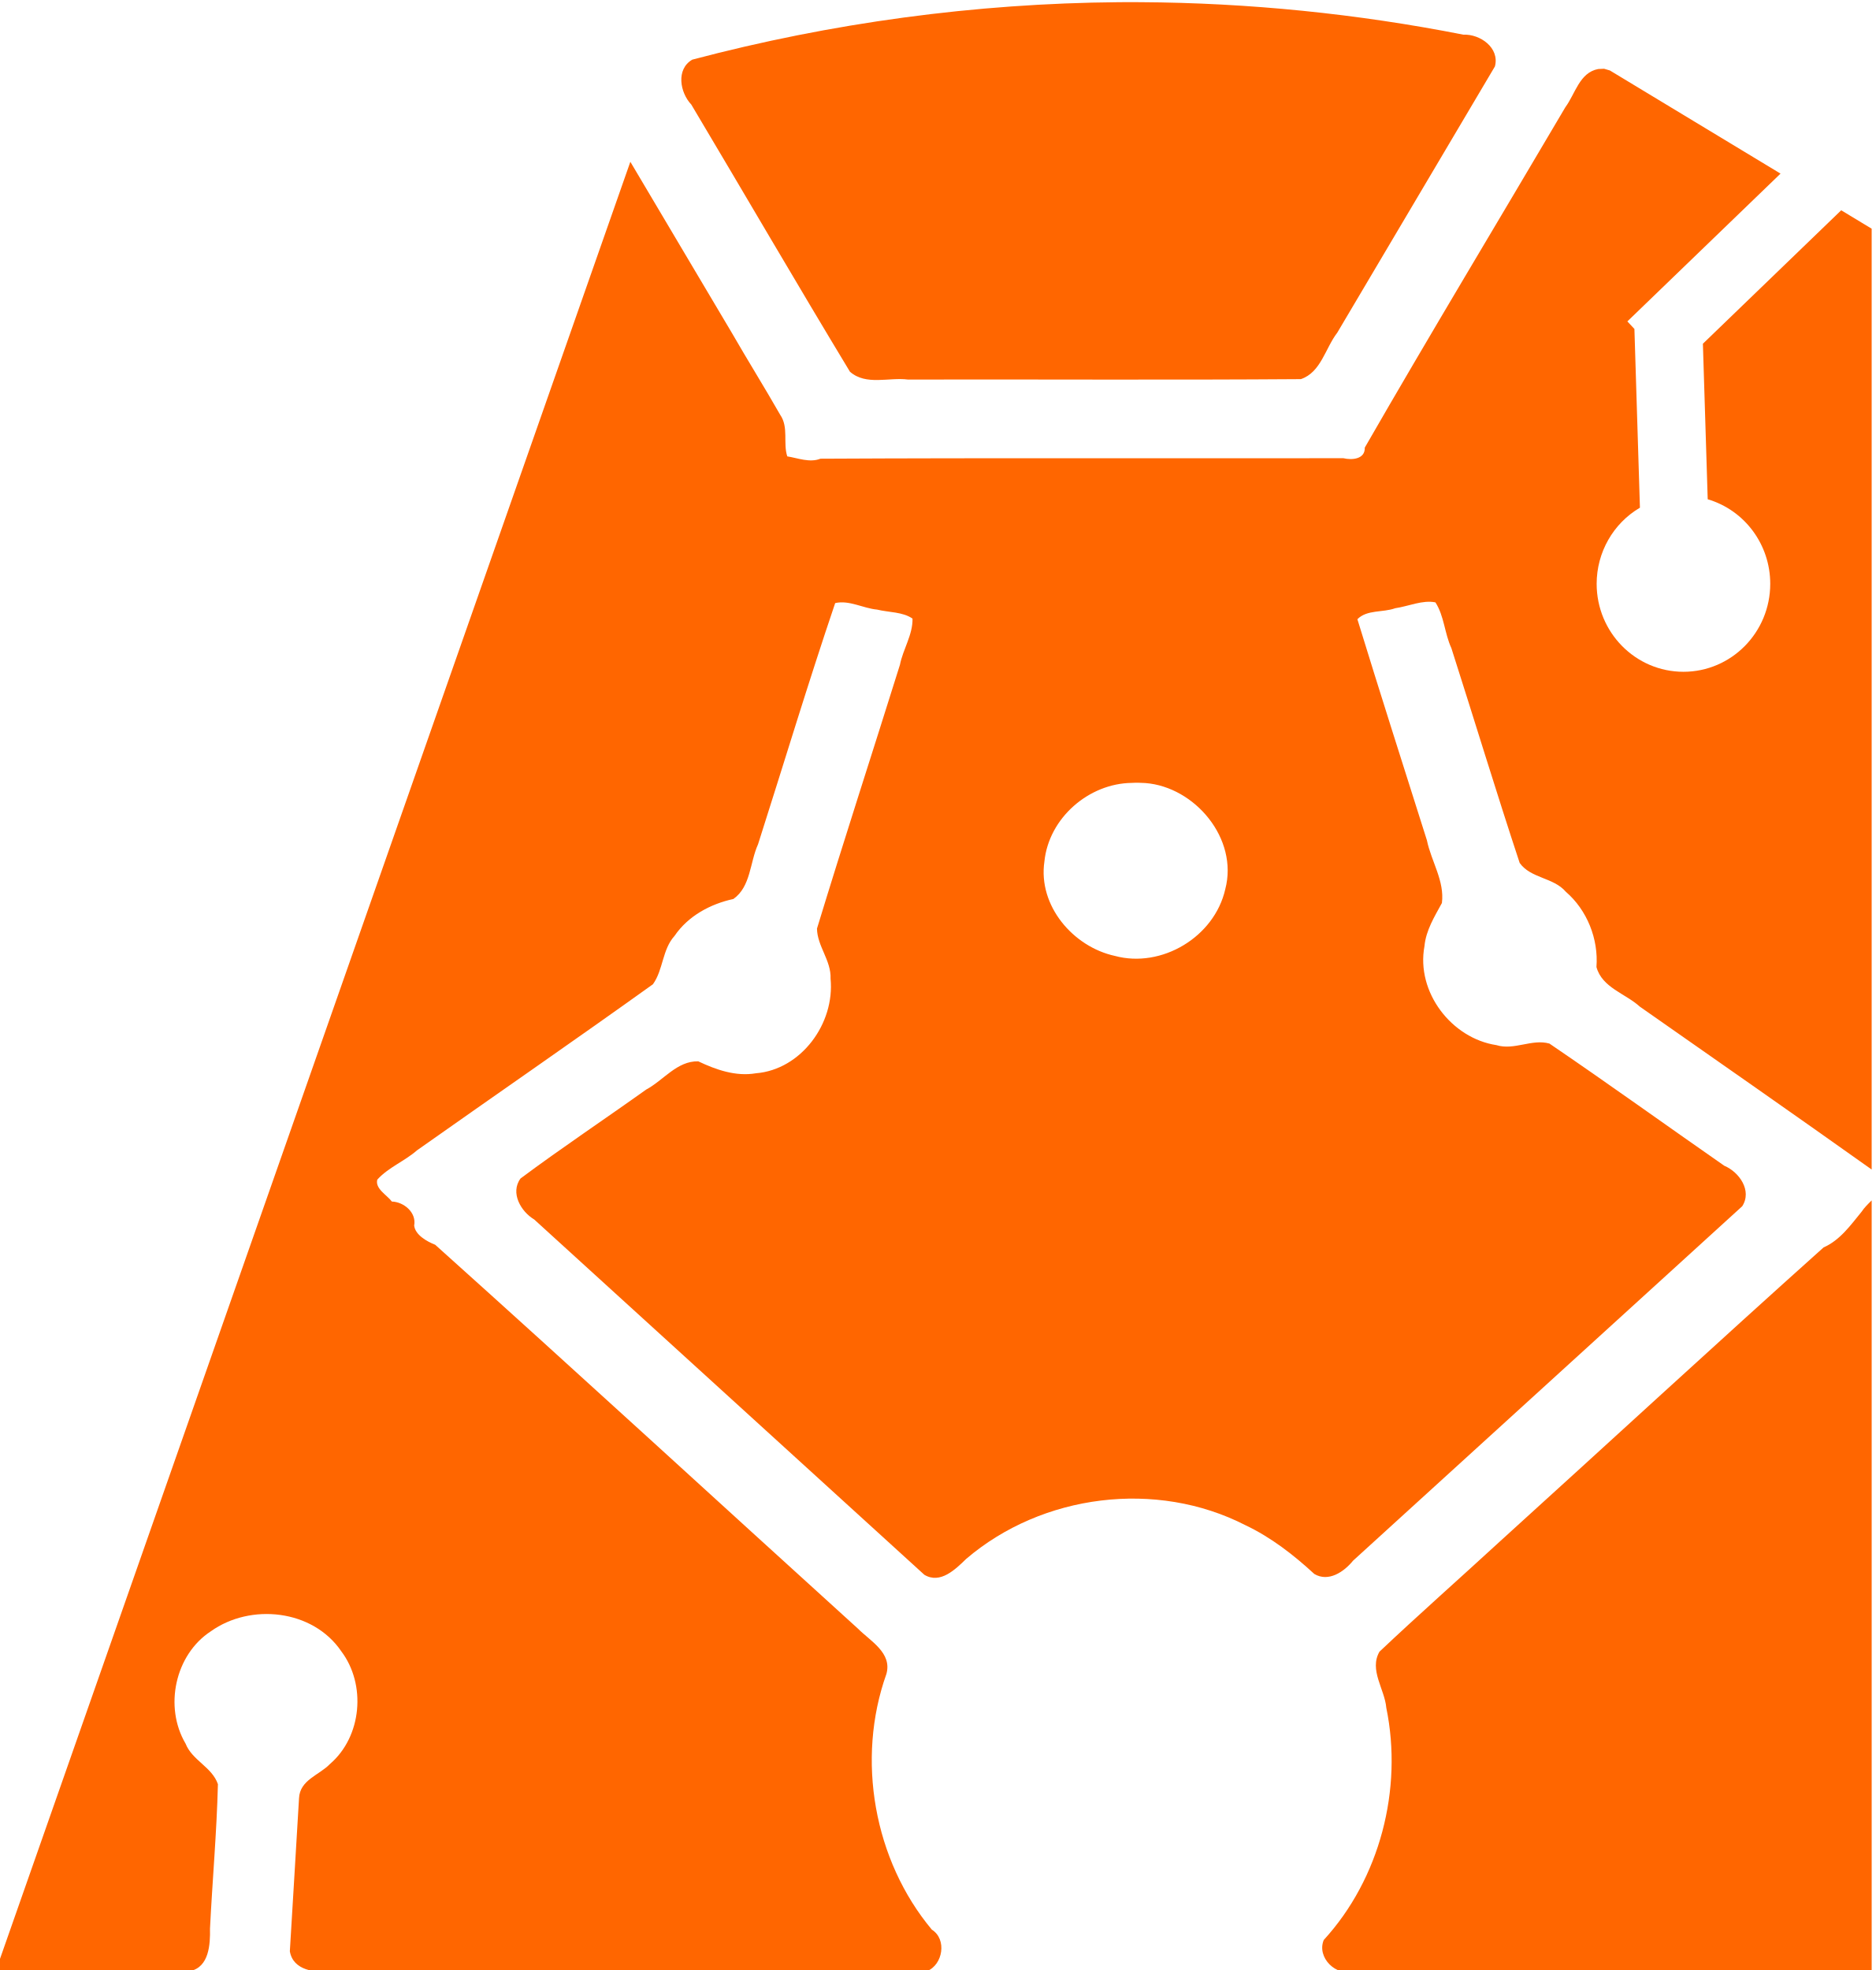
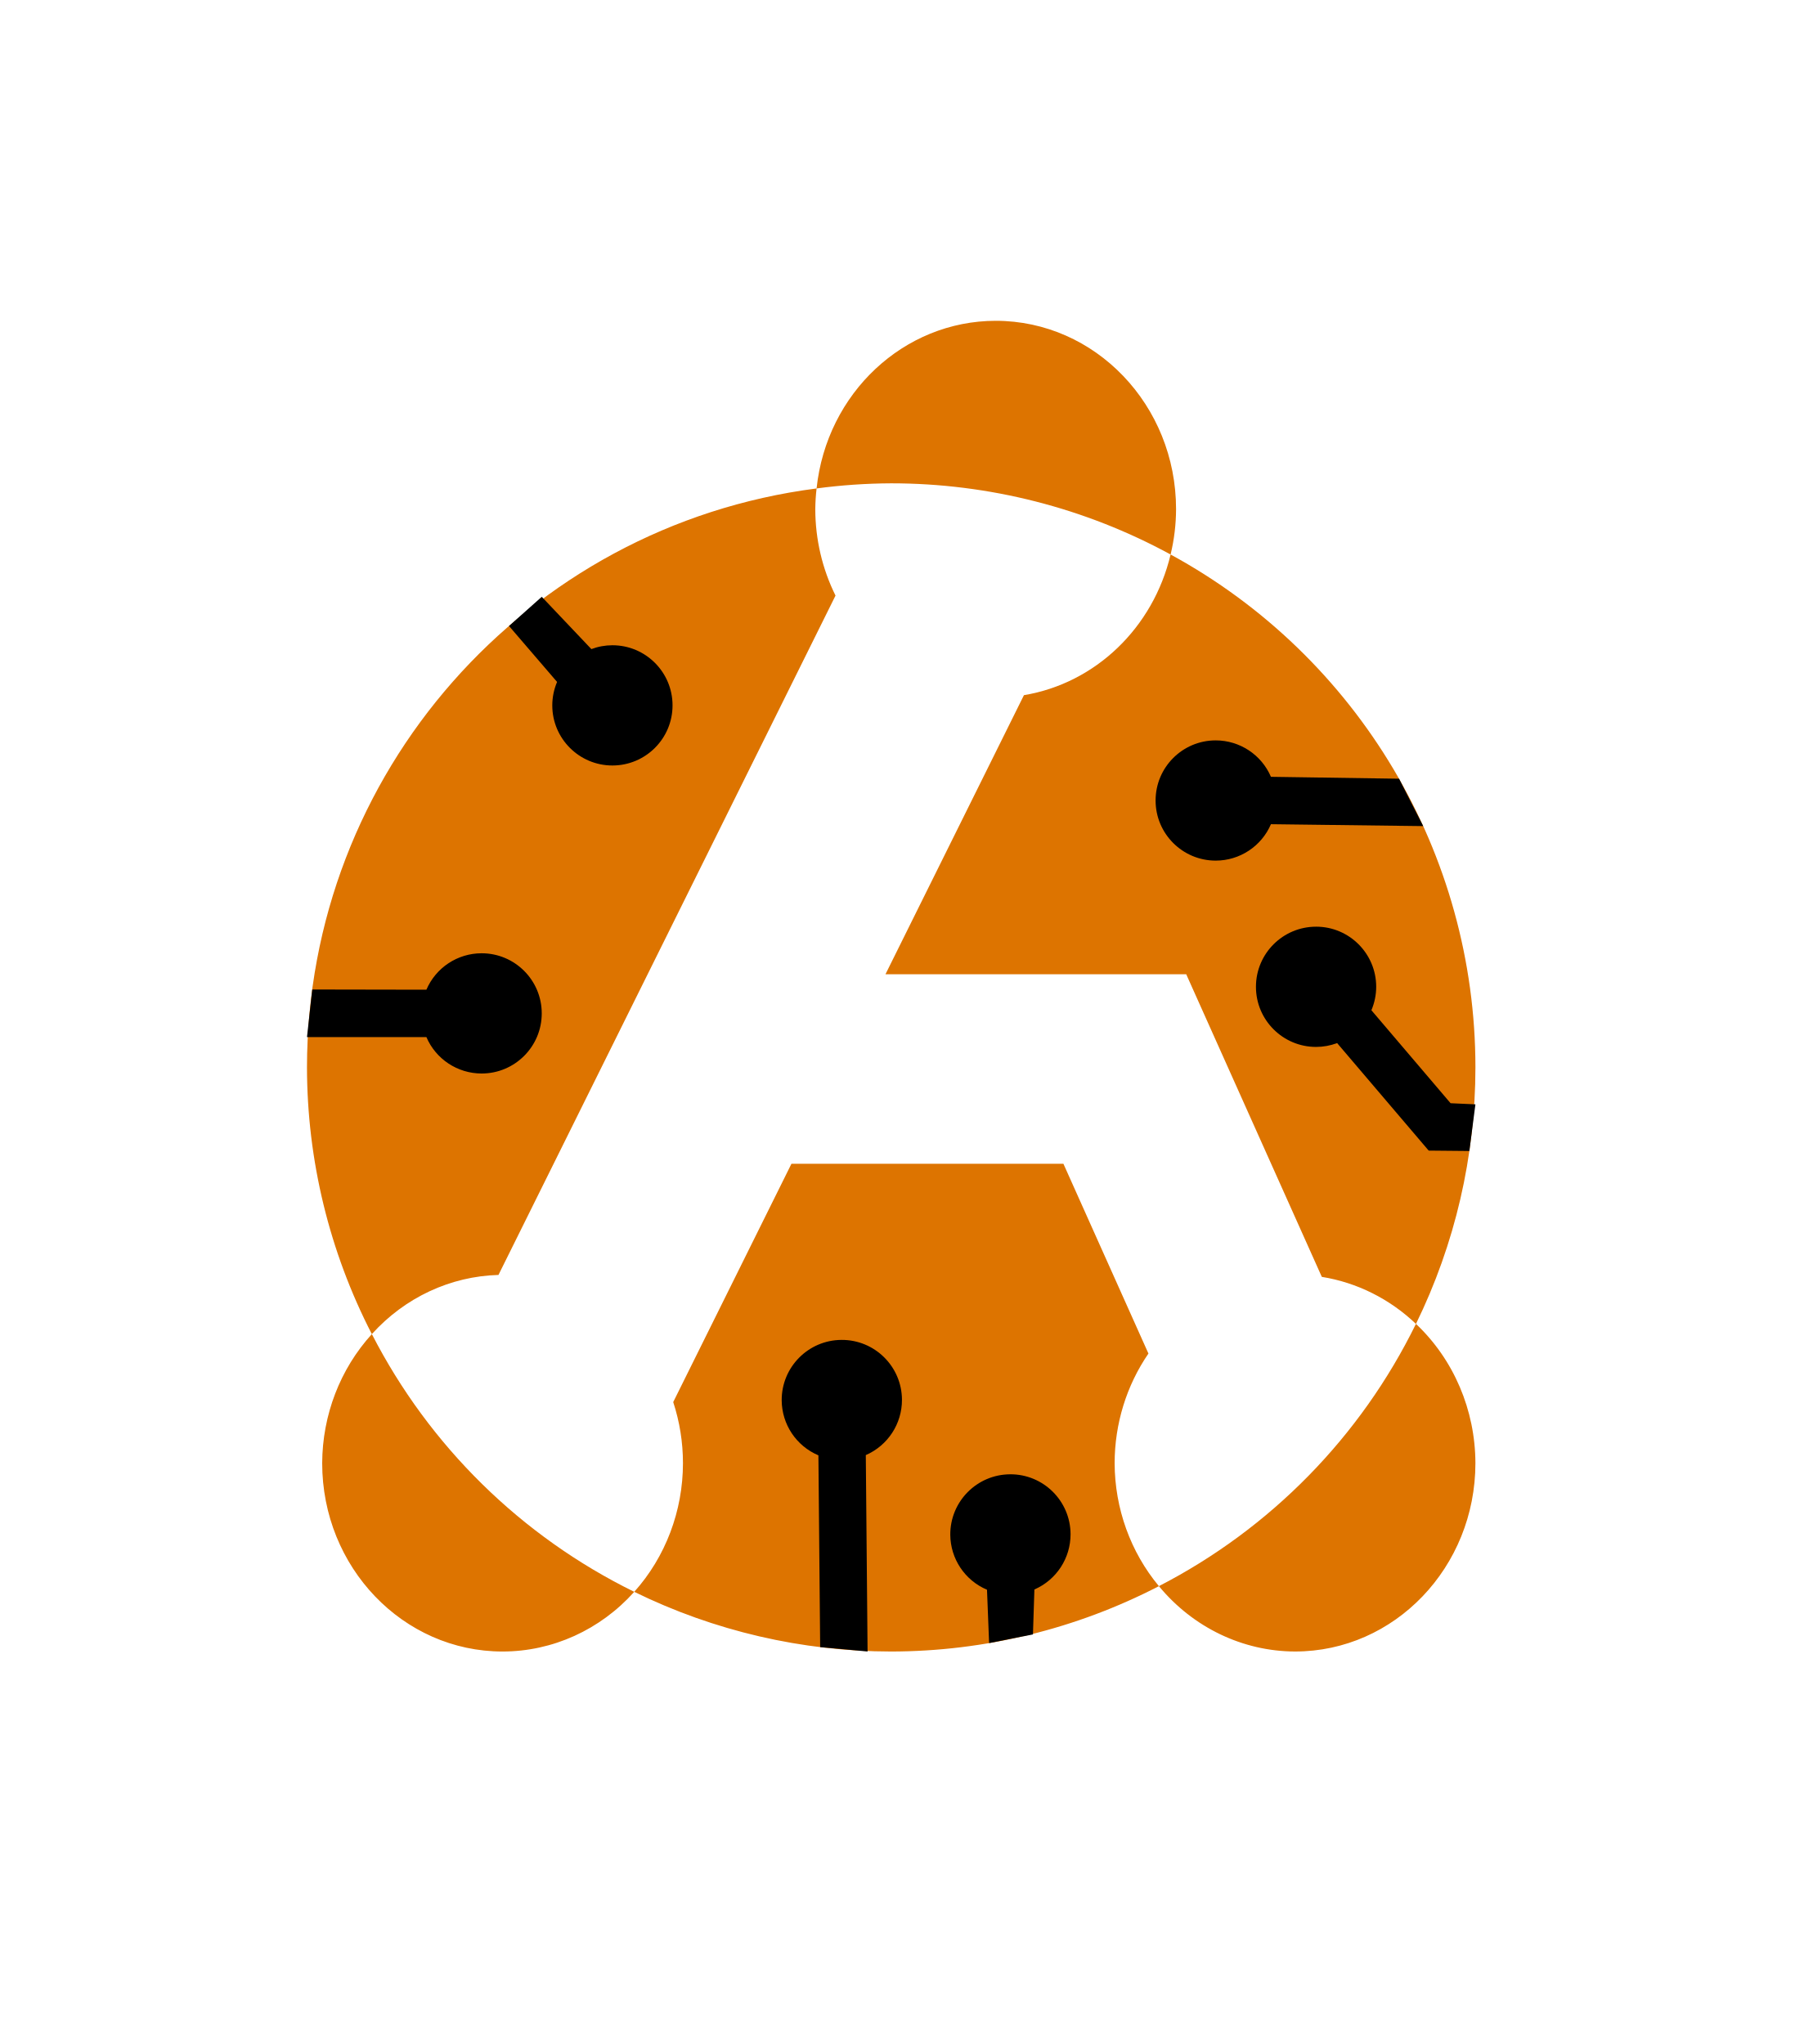
- <svg xmlns="http://www.w3.org/2000/svg" width="200mm" height="210mm" viewBox="0 0 200 210" version="1.1" id="svg5">
-   <defs id="defs2" />
+ <svg xmlns="http://www.w3.org/2000/svg" width="150mm" height="170mm" viewBox="0 0 150 170" version="1.1" id="svg5" xml:space="preserve">
+   <defs id="defs2">
+     <filter style="color-interpolation-filters:sRGB" id="filter4783" x="0" y="0" width="1" height="1">
+       <feColorMatrix values="1.38778e-16 0 0 0 1 0 1.38778e-16 0 0 1 0 0 1.38778e-16 0 1 0 0 0 1 0" id="feColorMatrix4781" result="fbSourceGraphic" />
+       <feColorMatrix result="fbSourceGraphicAlpha" in="fbSourceGraphic" values="0 0 0 -1 0 0 0 0 -1 0 0 0 0 -1 0 0 0 0 1 0" id="feColorMatrix10466" />
+       <feComposite in2="fbSourceGraphic" id="feComposite10468" operator="arithmetic" k1="0" k2="0" result="composite1" in="fbSourceGraphic" k3="0" k4="0" />
+       <feColorMatrix id="feColorMatrix10470" in="composite1" values="1" type="saturate" result="colormatrix1" />
+       <feFlood id="feFlood10472" flood-opacity="1" flood-color="rgb(221,116,0)" result="flood1" />
+       <feBlend in2="colormatrix1" id="feBlend10474" in="flood1" mode="normal" result="blend1" />
+       <feBlend in2="blend1" id="feBlend10476" mode="normal" result="blend2" />
+       <feColorMatrix id="feColorMatrix10478" in="blend2" values="1" type="saturate" result="colormatrix2" />
+       <feComposite in2="fbSourceGraphic" id="feComposite10480" in="colormatrix2" operator="in" result="composite2" />
+     </filter>
+   </defs>
  <g id="layer1">
-     <path id="path413" style="fill:#ff6600;stroke-width:2.37;stroke-linecap:round;stroke-linejoin:round" d="m 120.431,0.229 c -0.385,3.131e-4 -0.77,0.002 -1.155,0.005 -15.33,0.123 -30.637,2.2 -45.469,6.124 -1.756,1.012 -1.321,3.506 -0.107,4.787 5.65,9.484 11.208,19.041 16.915,28.481 1.713,1.501 4.135,0.573 6.175,0.833 13.964,-0.029 27.942,0.058 41.898,-0.044 2.15,-0.725 2.605,-3.306 3.878,-4.947 5.603,-9.463 11.207,-18.925 16.81,-28.387 0.528,-1.989 -1.585,-3.466 -3.36,-3.384 -11.338,-2.233 -22.879,-3.4 -34.43,-3.464 -0.385,-0.002 -0.769,-0.003 -1.154,-0.003 z M 171.014,7.329 c -0.21,0.01 -0.42,0.019 -0.629,0.029 -1.995,0.38 -2.434,2.632 -3.499,4.072 -7.123,12.098 -14.388,24.123 -21.384,36.285 0.042,1.248 -1.374,1.346 -2.282,1.129 -18.583,0.031 -37.177,-0.043 -55.753,0.053 -1.132,0.458 -2.439,-0.075 -3.535,-0.248 -0.467,-1.423 0.17,-3.096 -0.754,-4.432 -1.681,-2.943 -3.479,-5.822 -5.172,-8.763 -3.614,-6.059 -7.192,-12.146 -10.803,-18.207 L -0.457,210.113 H 20.276 c 2.017,-0.432 2.146,-2.839 2.112,-4.525 0.255,-5.131 0.718,-10.271 0.845,-15.396 -0.628,-1.834 -2.734,-2.519 -3.451,-4.328 -2.31,-3.916 -1.121,-9.471 2.685,-11.962 4.239,-3.032 10.874,-2.343 13.908,2.11 2.695,3.56 2.205,9.108 -1.196,12.028 -1.148,1.195 -3.205,1.687 -3.299,3.646 -0.316,5.431 -0.655,10.878 -0.979,16.315 0.341,2.057 2.729,2.329 4.397,2.111 h 63.542 c 1.68,-0.664 2.14,-3.393 0.509,-4.409 -6.178,-7.394 -8.096,-18.156 -4.846,-27.266 0.625,-2.252 -1.712,-3.494 -3.028,-4.819 -15.032,-13.634 -29.982,-27.379 -45.079,-40.929 -0.898,-0.35 -2.129,-1.054 -2.24,-2.043 0.263,-1.408 -1.118,-2.528 -2.379,-2.562 -0.521,-0.701 -1.811,-1.369 -1.553,-2.338 1.187,-1.311 2.909,-1.96 4.234,-3.122 8.375,-5.912 16.826,-11.737 25.153,-17.704 1.109,-1.546 0.983,-3.695 2.302,-5.153 1.453,-2.137 3.83,-3.406 6.275,-3.936 1.863,-1.313 1.75,-3.904 2.628,-5.829 2.741,-8.571 5.335,-17.191 8.224,-25.713 1.497,-0.345 2.972,0.557 4.465,0.693 1.239,0.305 2.743,0.233 3.78,0.96 0.039,1.716 -1.01,3.252 -1.34,4.92 -2.934,9.377 -5.984,18.733 -8.845,28.125 0.031,1.886 1.526,3.402 1.448,5.336 0.469,4.777 -3.134,9.7 -7.964,10.088 -2.143,0.364 -4.242,-0.374 -6.141,-1.274 -2.257,-0.058 -3.706,2.022 -5.551,3.008 -4.45,3.176 -9.026,6.224 -13.397,9.48 -1.126,1.527 0.043,3.53 1.46,4.372 13.864,12.625 27.727,25.248 41.591,37.873 1.701,1.02 3.311,-0.577 4.467,-1.698 8.11,-6.927 20.279,-8.451 29.76,-3.59 2.726,1.291 5.137,3.163 7.349,5.201 1.511,0.901 3.166,-0.226 4.126,-1.411 13.831,-12.596 27.662,-25.191 41.493,-37.787 1.078,-1.669 -0.325,-3.651 -1.906,-4.314 -6.222,-4.328 -12.386,-8.771 -18.645,-13.027 -1.877,-0.533 -3.754,0.754 -5.657,0.165 -4.776,-0.725 -8.581,-5.644 -7.668,-10.551 0.16,-1.698 1.076,-3.155 1.86,-4.598 0.299,-2.353 -1.139,-4.44 -1.598,-6.681 -2.487,-7.858 -4.997,-15.7 -7.413,-23.57 1.02,-1.043 2.726,-0.695 4.032,-1.172 1.406,-0.202 2.919,-0.907 4.289,-0.624 0.939,1.459 0.971,3.31 1.7,4.879 2.441,7.626 4.772,15.304 7.281,22.898 1.191,1.667 3.599,1.524 4.924,3.074 2.265,1.958 3.488,5.022 3.261,8.019 0.595,2.205 3.093,2.825 4.618,4.219 8.25,5.776 16.514,11.532 24.723,17.368 V 24.379 l -3.248,-1.963 -14.745,14.225 0.513,16.581 a 9.254,9.383 0 0 1 6.667,9.008 9.254,9.383 0 0 1 -9.254,9.382 9.254,9.383 0 0 1 -9.253,-9.382 9.254,9.383 0 0 1 4.614,-8.111 L 174.248,35.064 173.495,34.262 189.826,18.507 171.636,7.513 c -0.208,-0.06 -0.414,-0.125 -0.622,-0.184 z M 121.02,83.441 c 0.121,-0.002 0.242,-0.002 0.362,0 0.241,0.004 0.482,0.016 0.724,0.03 5.277,0.408 9.943,5.926 8.522,11.319 -1.16,5.108 -6.799,8.455 -11.773,7.108 -4.423,-0.961 -8.205,-5.331 -7.509,-10.06 0.472,-4.657 4.751,-8.329 9.312,-8.382 0.121,-0.009 0.242,-0.013 0.362,-0.015 z m 78.523,44.522 c -0.393,0.385 -0.786,0.769 -1.074,1.205 -1.18,1.446 -2.306,3.039 -4.054,3.806 -11.562,10.358 -22.977,20.89 -34.481,31.318 -4.276,3.935 -8.647,7.788 -12.865,11.775 -1.128,1.952 0.558,3.997 0.728,5.987 1.786,8.689 -0.695,18.223 -6.669,24.746 -0.78,1.88 1.344,3.941 3.206,3.314 h 55.209 z" />
+     <path id="rect1123" style="fill:#dd7400;fill-opacity:1;stroke-width:0.745;stroke-linecap:round;stroke-linejoin:round;filter:url(#filter4783)" d="m 82.793,26.681 a 15,15.667 0 0 0 -14.892,13.943 48.579,48.579 0 0 1 6.205,-0.426 48.579,48.579 0 0 1 23.233,5.92 15,15.667 0 0 0 0.454,-3.77 15,15.667 0 0 0 -15,-15.667 z m 14.546,19.437 A 15,15.667 0 0 1 85.144,57.817 L 73.631,81.027 h 25.006 l 11.276,25.171 a 15,15.667 0 0 1 7.828,3.911 48.579,48.579 0 0 0 4.945,-21.331 48.579,48.579 0 0 0 -25.346,-42.659 z m 20.401,63.99 a 48.579,48.579 0 0 1 -21.374,21.812 15,15.667 0 0 0 11.319,5.436 15,15.667 0 0 0 15,-15.667 15,15.667 0 0 0 -4.945,-11.582 z m -21.374,21.812 a 15,15.667 0 0 1 -3.681,-10.23 15,15.667 0 0 1 2.811,-9.115 L 88.426,96.791 H 65.811 l -9.831,19.82 a 15,15.667 0 0 1 0.81,5.079 15,15.667 0 0 1 -4.05,10.703 48.579,48.579 0 0 0 21.367,4.964 48.579,48.579 0 0 0 22.26,-5.436 z M 52.74,132.393 a 48.579,48.579 0 0 1 -21.819,-21.436 15,15.667 0 0 0 -4.13,10.733 15,15.667 0 0 0 15,15.667 15,15.667 0 0 0 10.949,-4.964 z m -21.819,-21.436 a 15,15.667 0 0 1 10.528,-4.92 l 12.405,-25.009 v -5.2e-4 h 5.1e-4 l 15.621,-31.493 a 15,15.667 0 0 1 -1.682,-7.186 15,15.667 0 0 1 0.108,-1.724 48.579,48.579 0 0 0 -42.375,48.153 48.579,48.579 0 0 0 5.393,22.18 z" />
+   </g>
+   <g id="layer5">
+     <path style="fill:#000000;stroke-width:1;stroke-linecap:round;stroke-linejoin:round" d="m 83.993,122.618 c -2.761,0.014 -4.988,2.264 -4.974,5.025 0.011,1.998 1.212,3.798 3.053,4.576 l 0.175,4.438 3.646,-0.726 0.12,-3.733 c 1.833,-0.797 3.015,-2.608 3.007,-4.607 -0.014,-2.762 -2.264,-4.989 -5.026,-4.974 z" id="path10508" />
+     <path style="fill:#000000;stroke-width:1;stroke-linecap:round;stroke-linejoin:round" d="m 69.974,111.44 c -2.761,0.014 -4.988,2.264 -4.974,5.025 0.011,1.998 1.212,3.798 3.053,4.576 l 0.147,15.951 3.941,0.362 -0.147,-16.333 c 1.833,-0.797 3.015,-2.608 3.007,-4.607 -0.014,-2.761 -2.264,-4.989 -5.026,-4.974 z" id="rect1261-2-1" />
+   </g>
+   <g id="layer6">
+     <path style="fill:#000000;stroke-width:1;stroke-linecap:round;stroke-linejoin:round" d="m 109.436,77.073 c -2.761,1.66e-4 -5,2.239 -5,5 -1.2e-4,2.761 2.238,5 5,5 0.598,-7.9e-4 1.191,-0.109 1.75,-0.319 l 7.614,8.942 3.382,0.032 0.503,-3.88 -2.065,-0.093 -6.584,-7.733 c 0.262,-0.617 0.398,-1.28 0.399,-1.95 -1.7e-4,-2.761 -2.239,-5 -5,-5 z" id="path10516" />
+     <path style="fill:#000000;stroke-width:1;stroke-linecap:round;stroke-linejoin:round" d="m 101.091,61.578 c -2.761,1.71e-4 -5,2.239 -5,5 1.7e-4,2.761 2.239,5 5,5 1.999,-0.001 3.804,-1.193 4.592,-3.029 l 12.661,0.158 -2.009,-3.941 -10.652,-0.158 c -0.788,-1.837 -2.593,-3.028 -4.592,-3.03 z" id="rect1261-3-3" />
+   </g>
+   <g id="layer7">
+     <path style="fill:#000000;stroke-width:1;stroke-linecap:round;stroke-linejoin:round" d="m 40.048,79.284 c -1.999,0.001 -3.804,1.193 -4.592,3.03 l -9.491,-0.017 -0.438,3.958 h 9.929 c 0.788,1.837 2.593,3.028 4.592,3.029 2.761,-1.7e-4 5,-2.239 5,-5 1.1e-4,-2.761 -2.238,-5 -5,-5 z" id="path10512" />
+     <path style="fill:#000000;stroke-width:1;stroke-linecap:round;stroke-linejoin:round" d="m 42.326,52.064 3.997,4.652 c -0.262,0.617 -0.398,1.28 -0.399,1.95 1.7e-4,2.761 2.239,5 5,5 2.761,-1.71e-4 5,-2.239 5,-5 1.2e-4,-2.761 -2.238,-5 -5,-5 -0.598,7.94e-4 -1.191,0.109 -1.75,0.319 l -4.125,-4.349 z" id="rect1261-3" />
  </g>
</svg>
